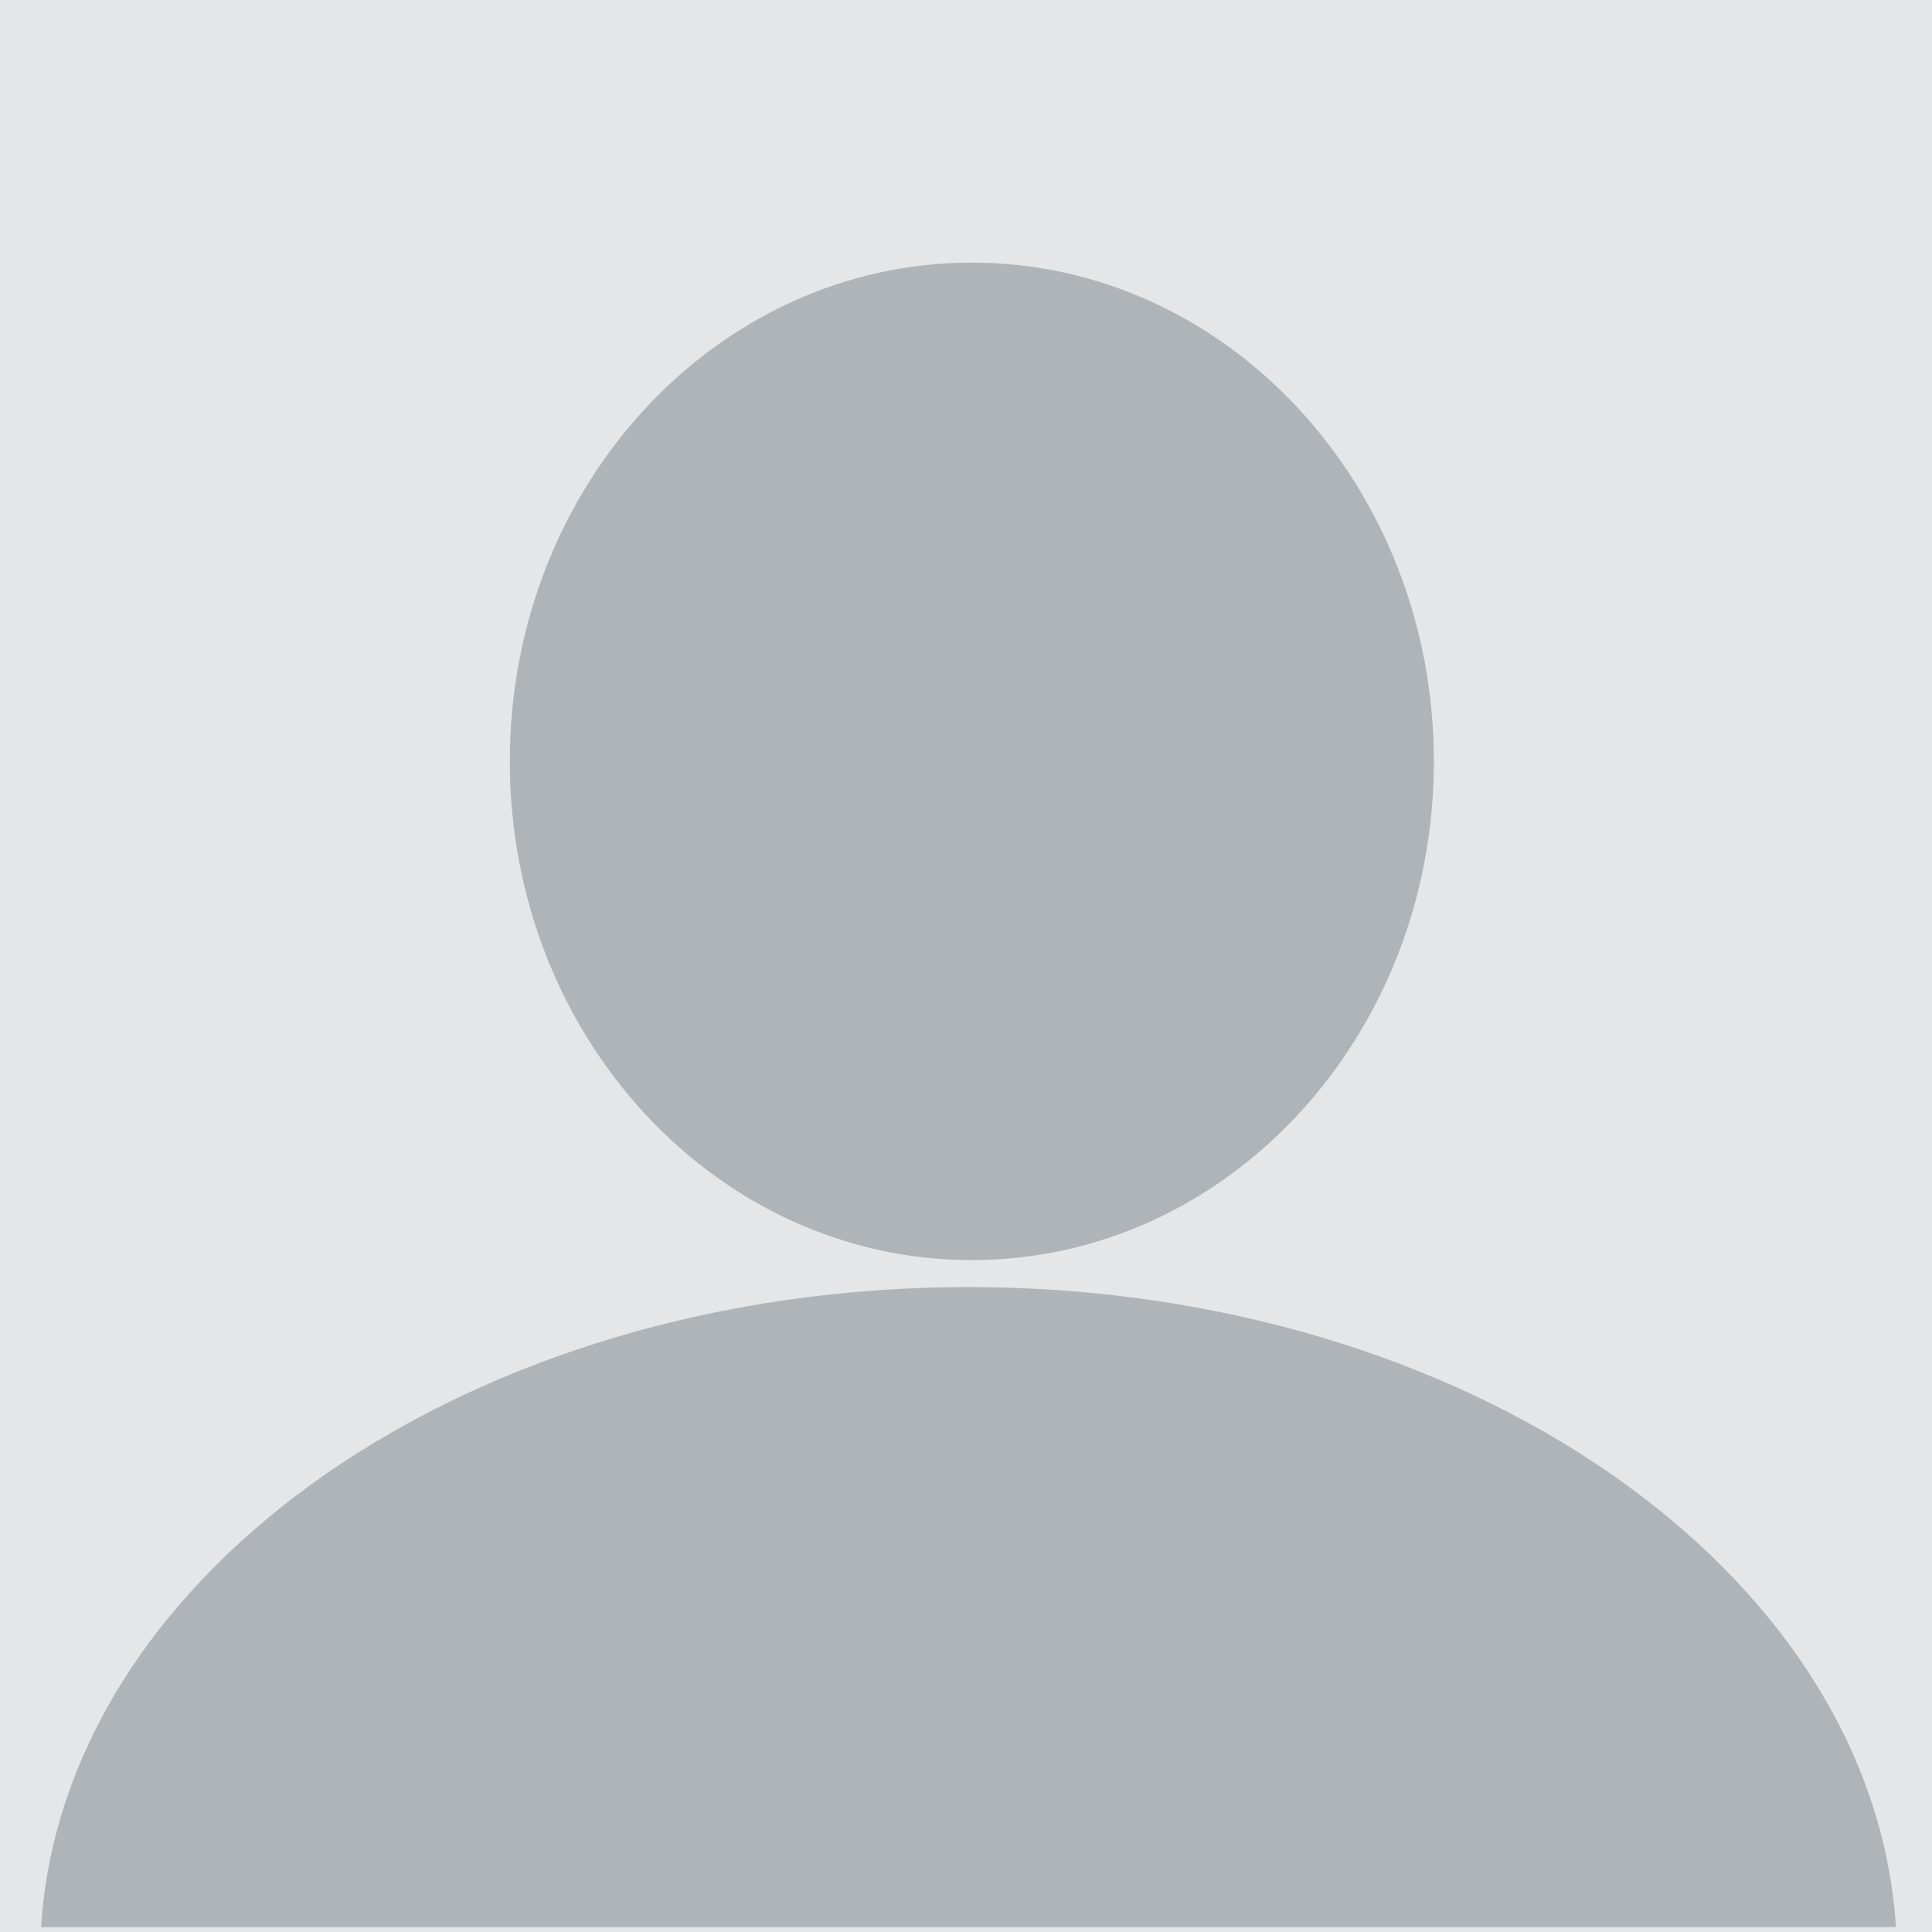
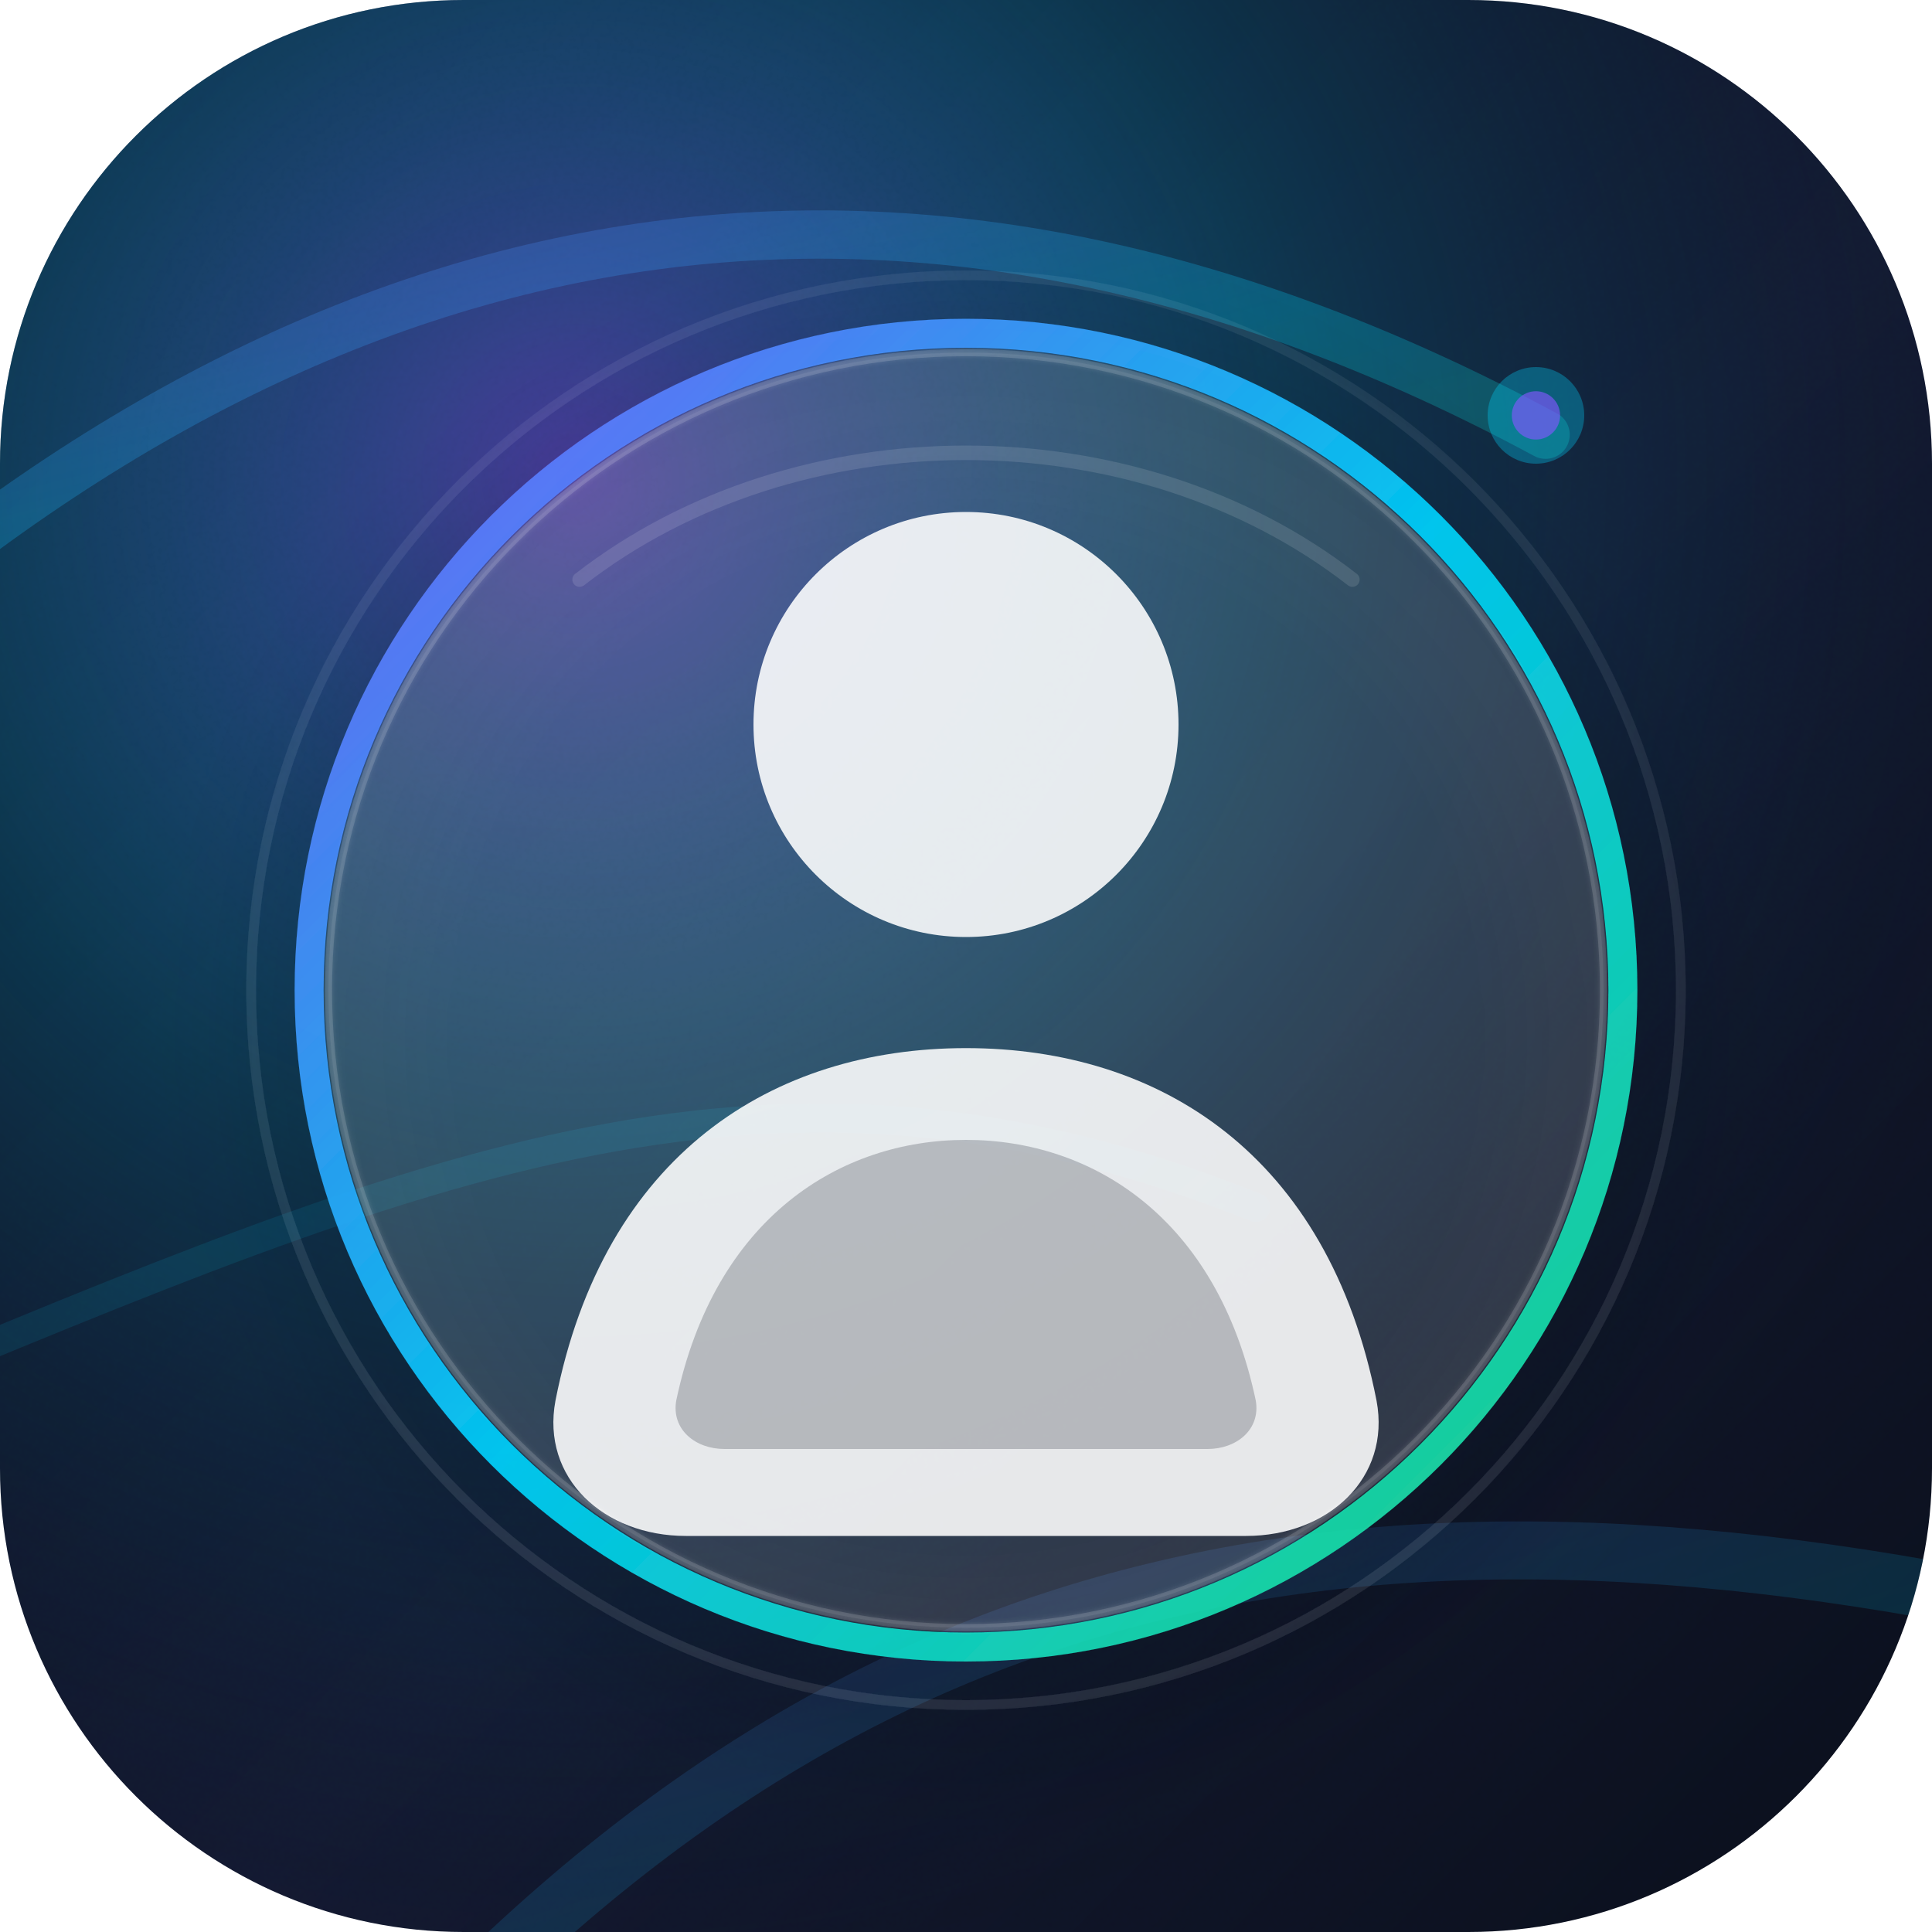
- <svg xmlns="http://www.w3.org/2000/svg" width="401px" height="401px" enable-background="new 312.809 0 401 401" version="1.1" viewBox="312.809 0 401 401">
-   <g transform="matrix(1.223 0 0 1.223 -467.5 -843.44)">
-     <rect x="601.45" y="653.07" width="401" height="401" fill="#E4E6E7" />
-     <path d="m802.38 908.08c-84.515 0-153.52 48.185-157.38 108.62h314.79c-3.87-60.44-72.9-108.62-157.41-108.62z" fill="#AEB4B7" />
-     <path d="m881.37 818.86c0 46.746-35.106 84.641-78.41 84.641s-78.41-37.895-78.41-84.641 35.106-84.641 78.41-84.641c43.31 0 78.41 37.9 78.41 84.64z" fill="#AEB4B7" />
+ <svg xmlns="http://www.w3.org/2000/svg" width="400" height="400" viewBox="0 0 400 400" role="img" aria-label="Default user avatar">
+   <defs>
+     <linearGradient id="bg" x1="0" y1="0" x2="1" y2="1">
+       <stop offset="0" stop-color="#0B1020" />
+       <stop offset="0.55" stop-color="#141A33" />
+       <stop offset="1" stop-color="#0A0F1C" />
+     </linearGradient>
+     <radialGradient id="glow" cx="30%" cy="25%" r="80%">
+       <stop offset="0" stop-color="#7C5CFF" stop-opacity="0.55" />
+       <stop offset="0.45" stop-color="#00D4FF" stop-opacity="0.18" />
+       <stop offset="1" stop-color="#000000" stop-opacity="0" />
+     </radialGradient>
+     <linearGradient id="ring" x1="0" y1="0" x2="1" y2="1">
+       <stop offset="0" stop-color="#7C5CFF" />
+       <stop offset="0.5" stop-color="#00D4FF" />
+       <stop offset="1" stop-color="#22E58B" />
+     </linearGradient>
+     <filter id="softShadow" x="-30%" y="-30%" width="160%" height="160%">
+       <feDropShadow dx="0" dy="10" stdDeviation="14" flood-color="#000" flood-opacity="0.45" />
+     </filter>
+     <filter id="glass" x="-30%" y="-30%" width="160%" height="160%">
+       <feGaussianBlur in="SourceGraphic" stdDeviation="0.6" result="blur" />
+       <feColorMatrix in="blur" type="matrix" values="1 0 0 0 0                 0 1 0 0 0                 0 0 1 0 0                 0 0 0 0.92 0" result="glassified" />
+       <feMerge>
+         <feMergeNode in="glassified" />
+         <feMergeNode in="SourceGraphic" />
+       </feMerge>
+     </filter>
+     <clipPath id="clip">
+       <rect x="0" y="0" width="400" height="400" rx="96" ry="96" />
+     </clipPath>
+   </defs>
+   <g clip-path="url(#clip)">
+     <rect width="400" height="400" fill="url(#bg)" />
+     <rect width="400" height="400" fill="url(#glow)" />
+     <filter id="noiseFilter">
+       <feTurbulence type="fractalNoise" baseFrequency="0.9" numOctaves="2" stitchTiles="stitch" />
+       <feColorMatrix type="matrix" values="0 0 0 0 0                 0 0 0 0 0                 0 0 0 0 0                 0 0 0 0.10 0" />
+     </filter>
+     <rect width="400" height="400" filter="url(#noiseFilter)" opacity="0.35" />
+     <g opacity="0.55">
+       <path d="M-40 140 C 70 40, 190 20, 320 90" fill="none" stroke="url(#ring)" stroke-width="10" stroke-linecap="round" opacity="0.45" />
+       <path d="M80 430 C 180 320, 290 300, 450 340" fill="none" stroke="url(#ring)" stroke-width="12" stroke-linecap="round" opacity="0.25" />
+       <path d="M-30 290 C 90 240, 160 210, 260 250" fill="none" stroke="#00D4FF" stroke-width="6" stroke-linecap="round" opacity="0.18" />
+     </g>
+     <g filter="url(#softShadow)">
+       <circle cx="200" cy="205" r="132" fill="rgba(255,255,255,0.06)" stroke="rgba(255,255,255,0.14)" stroke-width="1.5" filter="url(#glass)" />
+       <circle cx="200" cy="205" r="136" fill="none" stroke="url(#ring)" stroke-width="6" opacity="0.9" />
+       <circle cx="200" cy="205" r="148" fill="none" stroke="rgba(255,255,255,0.10)" stroke-width="2" opacity="0.55" />
+     </g>
+     <g transform="translate(0,-2)">
+       <circle cx="200" cy="168" r="44" fill="rgba(255,255,255,0.88)" transform="translate(0,-16)" />
+       <path d="M115 308                C125 257, 160 235, 200 235                C240 235, 275 257, 285 308                C288 324, 275 336, 258 336                L142 336                C125 336, 112 324, 115 308Z" fill="rgba(255,255,255,0.88)" transform="translate(0,-16)" />
+       <path d="M140 308                C148 270, 174 254, 200 254                C226 254, 252 270, 260 308                C261 314, 256 318, 250 318                L150 318                C144 318, 139 314, 140 308Z" fill="rgba(10,15,28,0.22)" transform="translate(0,-16)" />
+     </g>
+     <path d="M120 120 C 165 85, 235 85, 280 120" fill="none" stroke="rgba(255,255,255,0.18)" stroke-width="3" stroke-linecap="round" opacity="0.65" />
+     <g opacity="0.9">
+       <circle cx="318" cy="86" r="10" fill="#00D4FF" opacity="0.35" />
+       <circle cx="318" cy="86" r="5" fill="#7C5CFF" opacity="0.75" />
+     </g>
  </g>
</svg>
